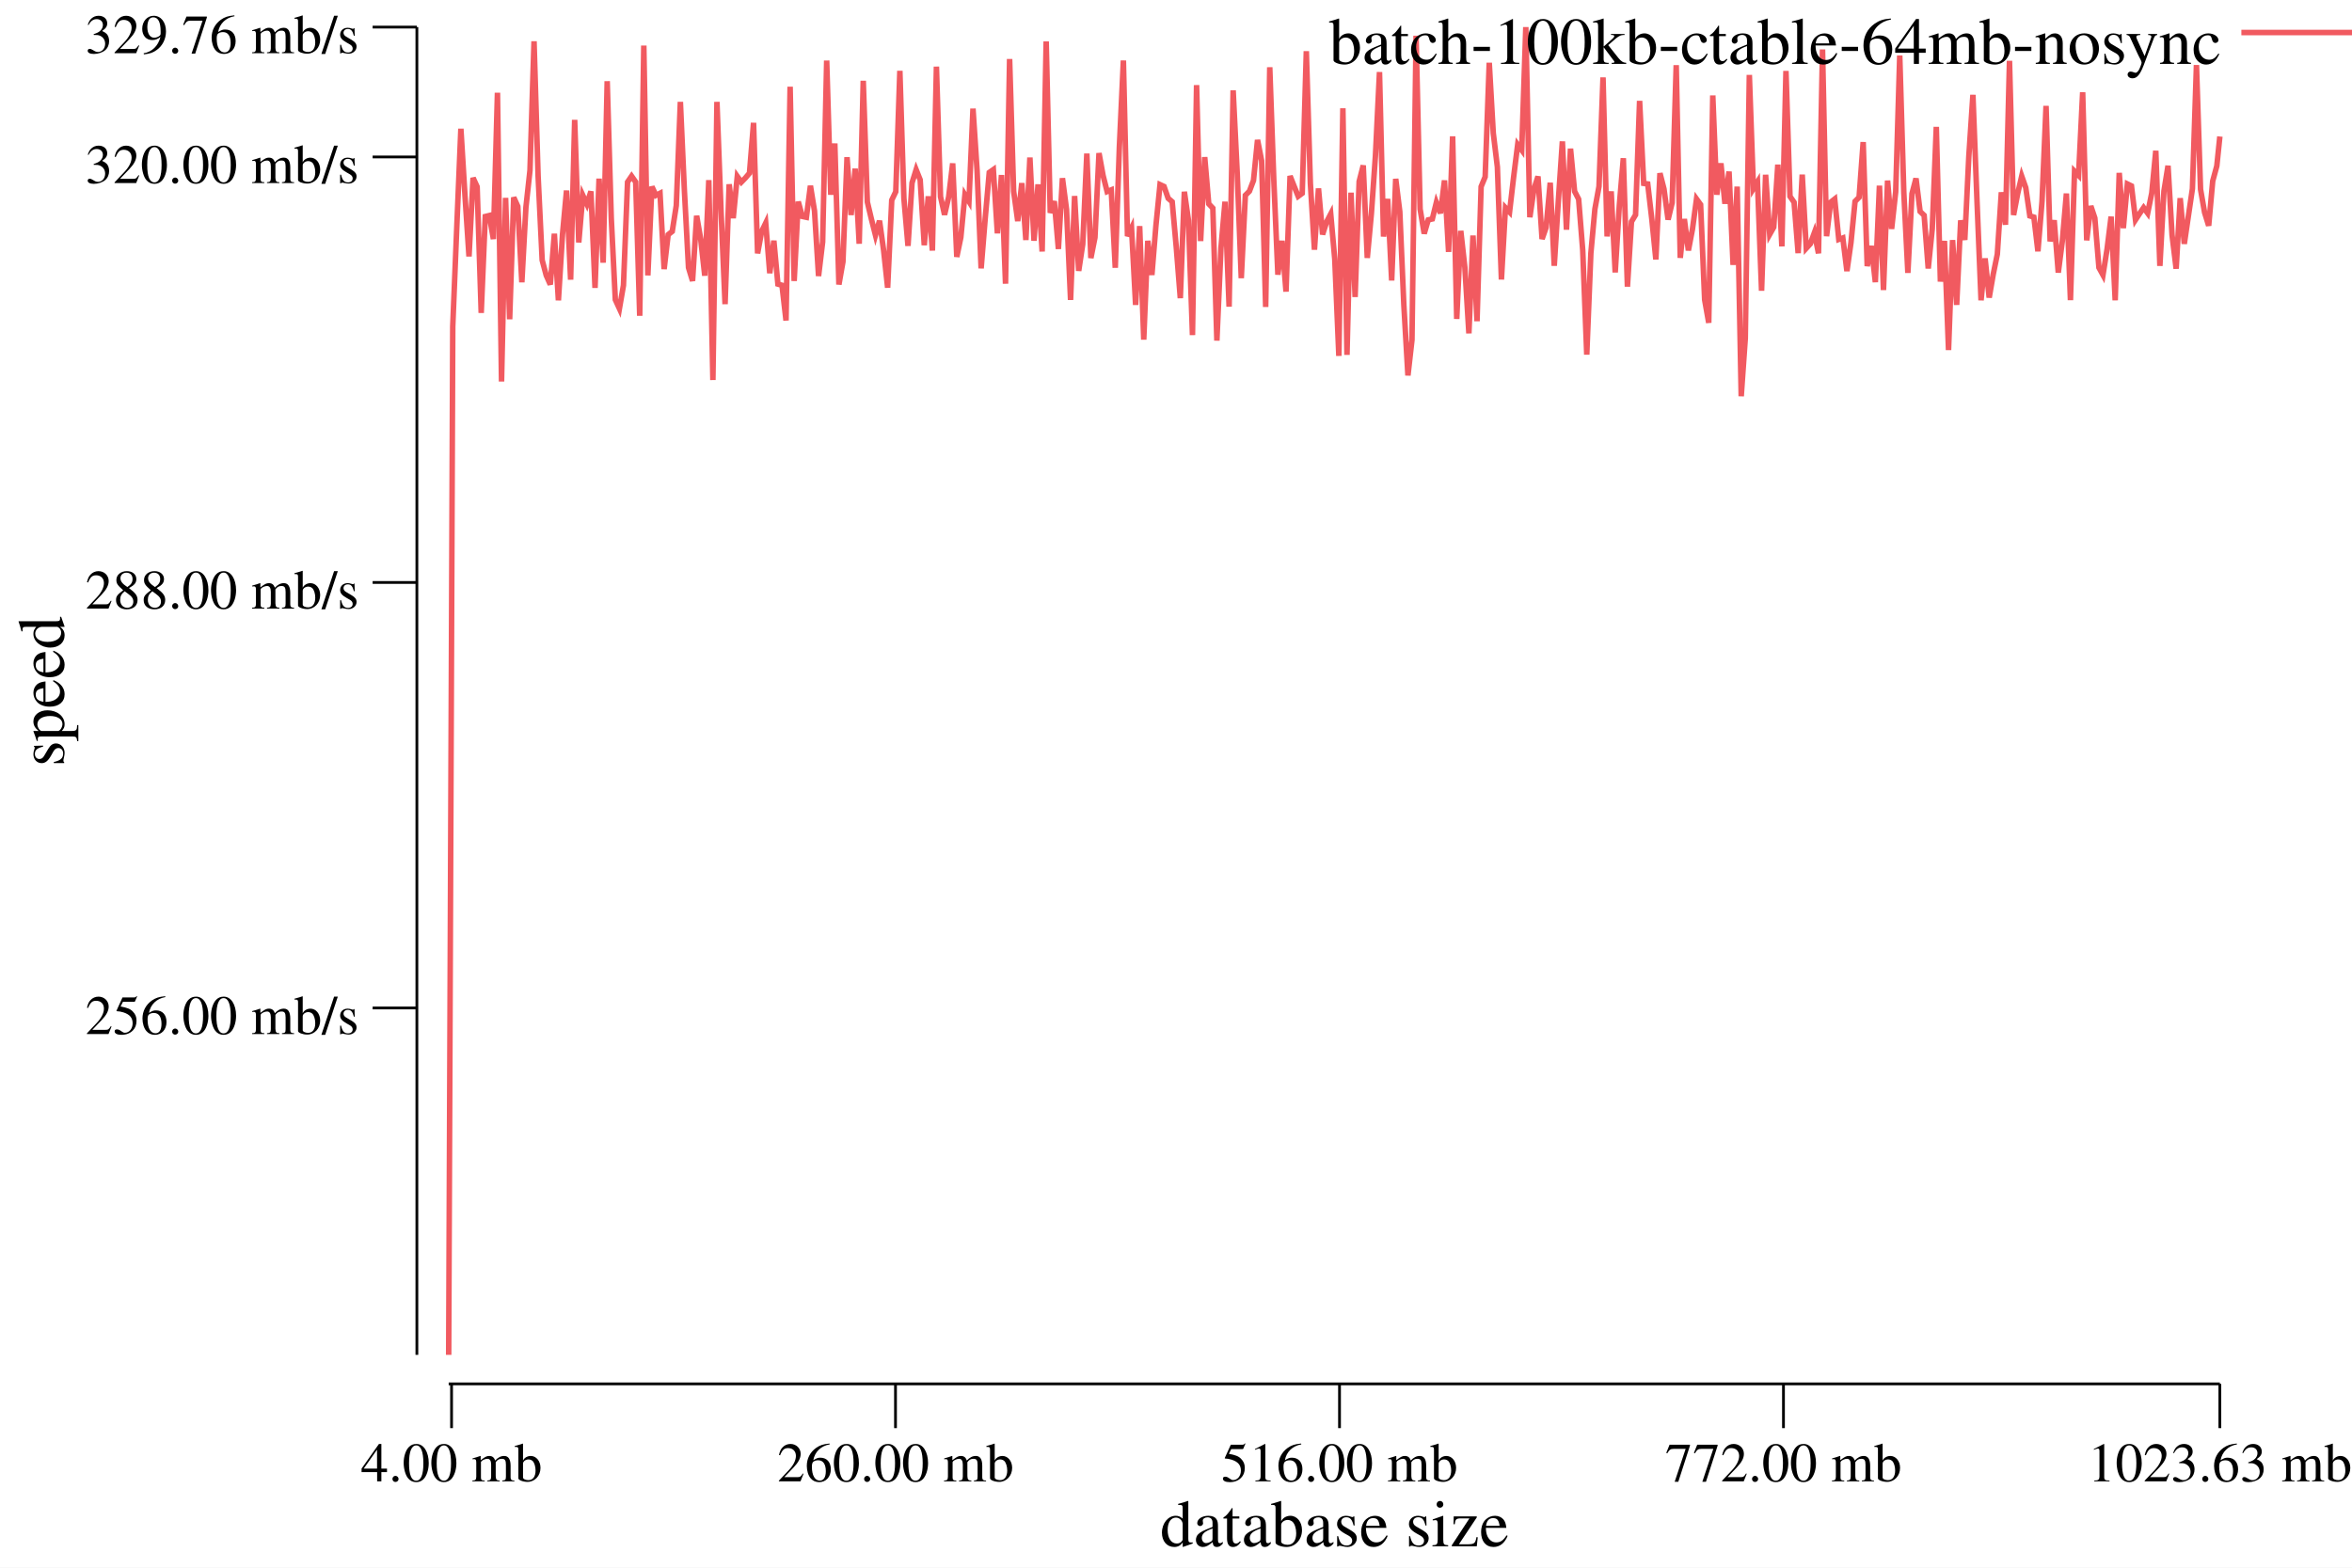
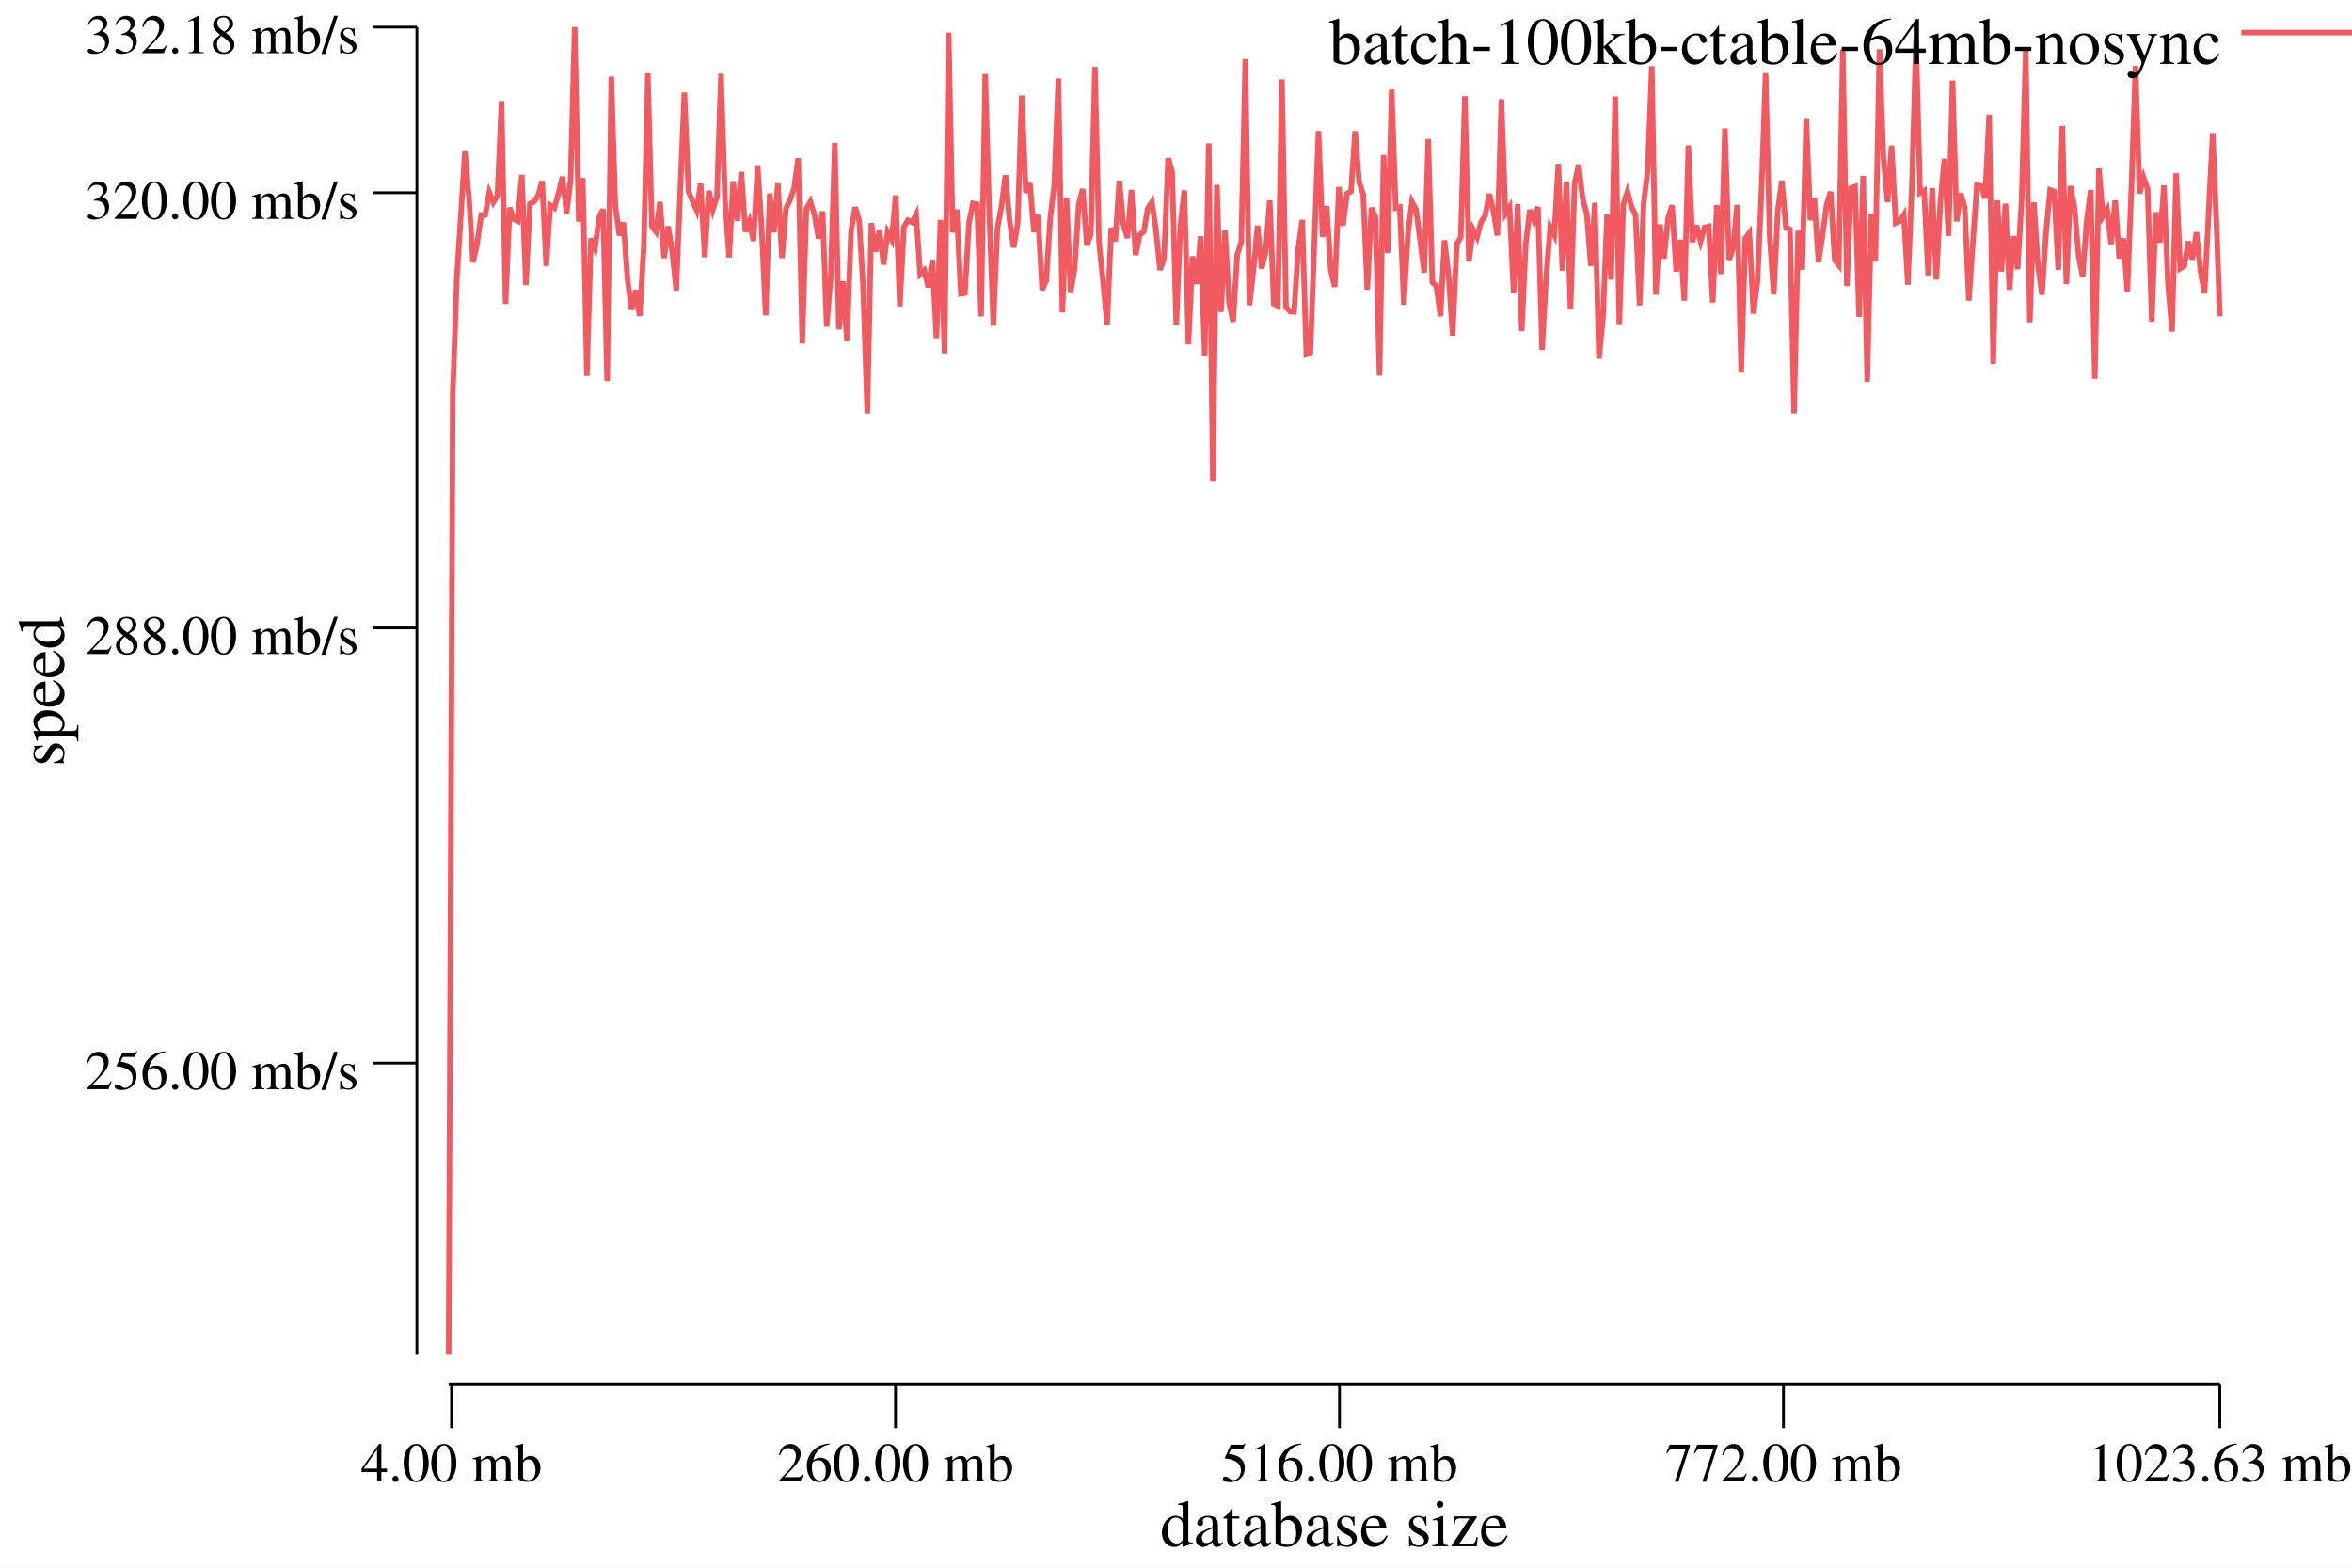
<svg xmlns="http://www.w3.org/2000/svg" width="425.2pt" height="283.46pt" viewBox="0 0 425.2 283.46">
  <g transform="scale(1, -1) translate(0, -283.46)">
    <path d="M0,0L425.2,0L425.2,283.46L0,283.46Z" style="fill:#FFFFFF" />
    <text x="209.73" y="-3.861" transform="scale(1, -1)" style="font-family:Times;font-weight:normal;font-style:normal;font-size:12px">database size</text>
    <text x="65.244" y="-15.602" transform="scale(1, -1)" style="font-family:Times;font-weight:normal;font-style:normal;font-size:10px">4.00 mb</text>
    <text x="140.51" y="-15.602" transform="scale(1, -1)" style="font-family:Times;font-weight:normal;font-style:normal;font-size:10px">260.00 mb</text>
    <text x="220.77" y="-15.602" transform="scale(1, -1)" style="font-family:Times;font-weight:normal;font-style:normal;font-size:10px">516.00 mb</text>
    <text x="301.03" y="-15.602" transform="scale(1, -1)" style="font-family:Times;font-weight:normal;font-style:normal;font-size:10px">772.00 mb</text>
    <text x="377.42" y="-15.602" transform="scale(1, -1)" style="font-family:Times;font-weight:normal;font-style:normal;font-size:10px">1023.63 mb</text>
    <path d="M81.634,25.23L81.634,33.23" style="fill:none;stroke:#000000;stroke-width:0.5" />
    <path d="M161.89,25.23L161.89,33.23" style="fill:none;stroke:#000000;stroke-width:0.5" />
    <path d="M242.16,25.23L242.16,33.23" style="fill:none;stroke:#000000;stroke-width:0.5" />
    <path d="M322.42,25.23L322.42,33.23" style="fill:none;stroke:#000000;stroke-width:0.5" />
    <path d="M401.31,25.23L401.31,33.23" style="fill:none;stroke:#000000;stroke-width:0.5" />
    <path d="M81.114,33.23L401.31,33.23" style="fill:none;stroke:#000000;stroke-width:0.5" />
    <g transform="rotate(90)">
      <text x="144.86" y="11.555" transform="scale(1, -1)" style="font-family:Times;font-weight:normal;font-style:normal;font-size:12px">speed</text>
    </g>
-     <text x="15.416" y="-96.483" transform="scale(1, -1)" style="font-family:Times;font-weight:normal;font-style:normal;font-size:10px">256.00 mb/s</text>
-     <text x="15.416" y="-173.42" transform="scale(1, -1)" style="font-family:Times;font-weight:normal;font-style:normal;font-size:10px">288.00 mb/s</text>
-     <text x="15.416" y="-250.36" transform="scale(1, -1)" style="font-family:Times;font-weight:normal;font-style:normal;font-size:10px">320.00 mb/s</text>
-     <text x="15.416" y="-273.84" transform="scale(1, -1)" style="font-family:Times;font-weight:normal;font-style:normal;font-size:10px">329.76 mb/s</text>
-     <path d="M67.364,101.2L75.364,101.2" style="fill:none;stroke:#000000;stroke-width:0.5" />
-     <path d="M67.364,178.14L75.364,178.14" style="fill:none;stroke:#000000;stroke-width:0.5" />
-     <path d="M67.364,255.08L75.364,255.08" style="fill:none;stroke:#000000;stroke-width:0.5" />
+     <text x="15.416" y="-86.512" transform="scale(1, -1)" style="font-family:Times;font-weight:normal;font-style:normal;font-size:10px">256.00 mb/s</text>
+     <text x="15.416" y="-165.2" transform="scale(1, -1)" style="font-family:Times;font-weight:normal;font-style:normal;font-size:10px">288.00 mb/s</text>
+     <text x="15.416" y="-243.89" transform="scale(1, -1)" style="font-family:Times;font-weight:normal;font-style:normal;font-size:10px">320.00 mb/s</text>
+     <text x="15.416" y="-273.84" transform="scale(1, -1)" style="font-family:Times;font-weight:normal;font-style:normal;font-size:10px">332.18 mb/s</text>
+     <path d="M67.364,91.233L75.364,91.233" style="fill:none;stroke:#000000;stroke-width:0.5" />
+     <path d="M67.364,169.92L75.364,169.92" style="fill:none;stroke:#000000;stroke-width:0.5" />
+     <path d="M67.364,248.61L75.364,248.61" style="fill:none;stroke:#000000;stroke-width:0.5" />
    <path d="M67.364,278.56L75.364,278.56" style="fill:none;stroke:#000000;stroke-width:0.5" />
    <path d="M75.364,38.48L75.364,278.56" style="fill:none;stroke:#000000;stroke-width:0.5" />
-     <path d="M81.114,38.48L81.849,224.43L82.584,242.55L83.319,260.18L84.053,248.21L84.788,237.09L85.523,251.3L86.258,249.69L86.993,226.88L87.728,244.31L88.462,244.49L89.197,240.23L89.932,266.69L90.667,214.47L91.402,247.68L92.136,225.73L92.871,247.77L93.606,246.14L94.341,232.42L95.076,245.96L95.81,252.65L96.545,275.99L97.28,251.63L98.015,236.42L98.75,233.67L99.485,232.01L100.22,241.2L100.95,229.15L101.69,241.06L102.42,249.01L103.16,232.89L103.89,261.79L104.63,239.62L105.36,248.15L106.1,246.55L106.83,248.86L107.57,231.4L108.3,251.16L109.04,235.96L109.77,268.78L110.51,243.96L111.24,229.27L111.98,227.66L112.71,231.87L113.45,250.54L114.18,251.61L114.92,250.55L115.65,226.36L116.39,275.22L117.12,233.66L117.85,249.72L118.59,248.14L119.32,248.51L120.06,234.8L120.79,241.03L121.53,241.62L122.26,246.29L123,265.04L123.73,248.93L124.47,235.07L125.2,232.66L125.94,244.45L126.67,240.26L127.41,233.61L128.14,250.89L128.88,214.74L129.61,265.04L130.35,245.36L131.08,228.46L131.82,250.14L132.55,244.01L133.29,251.57L134.02,250.53L134.76,251.29L135.49,252.15L136.23,261.25L136.96,237.64L137.69,241.6L138.43,243.14L139.16,234.06L139.9,239.94L140.63,232.09L141.37,231.88L142.1,225.51L142.84,267.78L143.57,232.65L144.31,247L145.04,244.33L145.78,244.17L146.51,249.87L147.25,245.32L147.98,233.55L148.72,239.72L149.45,272.51L150.19,248.24L150.92,257.52L151.66,232.01L152.39,236.13L153.13,255.04L153.86,244.58L154.6,252.97L155.33,239.39L156.06,268.85L156.8,246.94L157.53,243.86L158.27,240.93L159,243.55L159.74,238.22L160.47,231.44L161.21,247.27L161.94,248.8L162.68,270.65L163.41,247.59L164.15,239L164.88,250.39L165.62,252.78L166.35,250.95L167.09,239.12L167.82,247.96L168.56,238.15L169.29,271.41L170.03,247.89L170.76,244.63L171.5,247.83L172.23,253.92L172.97,237.01L173.7,240.53L174.44,248.24L175.17,247.04L175.9,263.82L176.64,252.63L177.37,234.93L178.11,243.98L178.84,252.27L179.58,252.79L180.31,241.27L181.05,251.81L181.78,232.16L182.52,272.79L183.25,248.86L183.99,243.48L184.72,250.35L185.46,240.06L186.19,254.98L186.93,239.93L187.66,250.12L188.4,237.98L189.13,275.97L189.87,244.97L190.6,247.08L191.34,238.44L192.07,251.24L192.81,245.6L193.54,229.23L194.27,248.02L195.01,234.48L195.74,239.3L196.48,255.69L197.21,236.8L197.95,240.51L198.68,255.77L199.42,251.71L200.15,248.82L200.89,249.12L201.62,235.04L202.36,256.84L203.09,272.52L203.83,240.76L204.56,242.25L205.3,228.32L206.03,242.58L206.77,222.05L207.5,239.92L208.24,233.74L208.97,242.66L209.71,250.08L210.44,249.74L211.18,247.61L211.91,246.98L212.65,238.73L213.38,229.55L214.11,248.79L214.85,243.64L215.58,222.87L216.32,268.07L217.05,239.87L217.79,255.05L218.52,246.6L219.26,245.82L219.99,221.87L220.73,238.64L221.46,246.99L222.2,228.01L222.93,267.12L223.67,252.09L224.4,233.16L225.14,248.15L225.87,248.88L226.61,250.83L227.34,258.16L228.08,254.39L228.81,227.96L229.55,271.3L230.28,250.99L231.02,233.79L231.75,239.92L232.49,230.73L233.22,251.64L233.95,249.8L234.69,247.97L235.42,248.51L236.16,274.2L236.89,250.34L237.63,238.31L238.36,249.39L239.1,241.06L239.83,243.35L240.57,244.77L241.3,236.62L242.04,219.11L242.77,263.88L243.51,219.29L244.24,248.62L244.98,229.76L245.71,250.64L246.45,253.55L247.18,236.82L247.92,244.82L248.65,255.21L249.39,270.43L250.12,240.68L250.86,247.5L251.59,232.74L252.32,251.12L253.06,245.18L253.79,228.32L254.53,215.57L255.26,222L256,277L256.73,245.67L257.47,241.22L258.2,243.7L258.94,243.87L259.67,246.85L260.41,244.9L261.14,250.84L261.88,237.91L262.61,258.81L263.35,225.79L264.08,241.72L264.82,235.11L265.55,223.18L266.29,240.87L267.02,225.38L267.76,249.71L268.49,251.48L269.23,272.11L269.96,259.37L270.7,253.26L271.43,232.92L272.16,245.9L272.9,245.12L273.63,251.39L274.37,257.32L275.1,256.33L275.84,278.56L276.57,244.18L277.31,249.26L278.04,251.56L278.78,240.24L279.51,242.34L280.25,250.42L280.98,235.4L281.72,247.16L282.45,257.89L283.19,241.93L283.92,256.58L284.66,248.86L285.39,247.45L286.13,238.19L286.86,219.34L287.6,237.66L288.33,245.66L289.07,249.74L289.8,269.46L290.54,240.71L291.27,248.86L292,234.2L292.74,246.24L293.47,254.85L294.21,231.63L294.94,243.37L295.68,244.61L296.41,265.22L297.15,250.3L297.88,250.2L298.62,243.83L299.35,236.55L300.09,252.14L300.82,249.29L301.56,243.75L302.29,246.79L303.03,271.68L303.76,236.83L304.5,243.86L305.23,238.18L305.97,242.05L306.7,247.49L307.44,246.46L308.17,229.27L308.91,225.09L309.64,266.2L310.37,248.25L311.11,253.93L311.84,246.62L312.58,252.44L313.31,235.56L314.05,249.72L314.78,211.81L315.52,222.29L316.25,269.91L316.99,249.37L317.72,250.55L318.46,230.89L319.19,251.86L319.93,241.08L320.66,242.38L321.4,253.69L322.13,238.91L322.87,270.63L323.6,247.95L324.34,246.88L325.07,237.69L325.81,251.89L326.54,238.57L327.28,239.38L328.01,241.39L328.75,237.65L329.48,274.52L330.21,240.75L330.95,246.9L331.68,247.47L332.42,240.17L333.15,240.43L333.89,234.44L334.62,239.58L335.36,247.04L336.09,247.78L336.83,257.77L337.56,235.34L338.3,238.99L339.03,232.44L339.77,249.89L340.5,231.01L341.24,250.81L341.97,242.07L342.71,248.79L343.44,273.42L344.18,248.57L344.91,234.12L345.65,248.44L346.38,251.2L347.12,245.22L347.85,244.52L348.59,234.91L349.32,242.11L350.05,260.52L350.79,232.54L351.52,239.9L352.26,220.16L352.99,240.05L353.73,228.33L354.46,243.61L355.2,240.08L355.93,255.23L356.67,266.31L357.4,247.3L358.14,229.16L358.87,236.74L359.61,229.65L360.34,233.86L361.08,237.49L361.81,248.69L362.55,242.82L363.28,272.46L364.02,244.58L364.75,248.39L365.49,251.61L366.22,249.53L366.96,244.42L367.69,244.2L368.42,238.02L369.16,247.03L369.89,264.31L370.63,239.81L371.36,243.64L372.1,234.17L372.83,239.86L373.57,248.47L374.3,229.19L375.04,252.49L375.77,251.75L376.51,266.77L377.24,240L377.98,246.21L378.71,244.04L379.45,235.07L380.18,233.74L380.92,238.41L381.65,244.29L382.39,229.16L383.12,252.2L383.86,242.21L384.59,250.2L385.33,249.84L386.06,243.71L386.8,244.84L387.53,245.91L388.26,244.91L389,248.56L389.73,256.2L390.47,235.38L391.2,248.89L391.94,253.49L392.67,240.95L393.41,234.87L394.14,247.63L394.88,239.37L395.61,244.33L396.35,249.33L397.08,271.7L397.82,249.22L398.55,245.04L399.29,242.65L400.02,250.72L400.76,253.45L401.31,258.78" style="fill:none;stroke:#F15A60" />
+     <path d="M81.114,38.48L81.849,212.04L82.584,233.07L83.319,244.53L84.053,256.07L84.788,247.58L85.523,236.04L86.258,239.42L86.993,244.59L87.728,244.6L88.462,248.66L89.197,246.88L89.932,248.1L90.667,265.19L91.402,228.5L92.136,245.9L92.871,243.84L93.606,243.49L94.341,251.84L95.076,231.91L95.81,246.63L96.545,247L97.28,248.09L98.015,250.7L98.75,235.37L99.485,246.36L100.22,245.87L100.95,248.42L101.69,251.51L102.42,244.84L103.16,250.93L103.89,278.56L104.63,243.39L105.36,251.25L106.1,215.49L106.83,240.31L107.57,238.61L108.3,244.11L109.04,245.6L109.77,214.56L110.51,269.61L111.24,246.35L111.98,240.9L112.71,243.22L113.45,232.89L114.18,227.45L114.92,230.98L115.65,226.33L116.39,238.94L117.12,270.19L117.85,242.54L118.59,241.56L119.32,246.95L120.06,236.79L120.79,242.53L121.53,237.93L122.26,230.96L123,249.52L123.73,266.73L124.47,248.83L125.2,247.12L125.94,245.43L126.67,250.24L127.41,236.95L128.14,248.95L128.88,245.58L129.61,247.87L130.35,270.12L131.08,247.09L131.82,236.92L132.55,250.65L133.29,243.53L134.02,252.37L134.76,241.56L135.49,243.42L136.23,239.88L136.96,253.57L137.69,242.19L138.43,226.45L139.16,248.47L139.9,241.46L140.63,250.29L141.37,236.8L142.1,245.81L142.84,247.32L143.57,249.48L144.31,254.85L145.04,221.35L145.78,245.73L146.51,247L147.25,244.62L147.98,240.34L148.72,245.23L149.45,224.41L150.19,233.38L150.92,257.63L151.66,223.89L152.39,232.56L153.13,221.88L153.86,241.75L154.6,245.99L155.33,243.56L156.06,231.14L156.8,208.69L157.53,243.11L158.27,237.97L159,241.73L159.74,235.62L160.47,241.52L161.21,240.17L161.94,248.13L162.68,228.07L163.41,242.41L164.15,243.63L164.88,243.26L165.62,244.67L166.35,233.86L167.09,234.56L167.82,231.51L168.56,236.45L169.29,222.31L170.03,243.68L170.76,219.55L171.5,277.56L172.23,241.44L172.97,245.55L173.7,230.34L174.44,230.46L175.17,243.11L175.9,246.67L176.64,246.53L177.37,226.23L178.11,270.08L178.84,245.26L179.58,224.57L180.31,242.12L181.05,246.14L181.78,251.78L182.52,243.52L183.25,238.72L183.99,243.12L184.72,266.2L185.46,248.62L186.19,250.31L186.93,241.51L187.66,244.59L188.4,231.04L189.13,232.69L189.87,243.98L190.6,250.05L191.34,269.27L192.07,226.96L192.81,247.73L193.54,230.66L194.27,234.84L195.01,246.42L195.74,249.28L196.48,239.09L197.21,241.18L197.95,271.35L198.68,239.72L199.42,232.51L200.15,224.75L200.89,242.23L201.62,239.82L202.36,250.78L203.09,242.88L203.83,240.41L204.56,249.11L205.3,237.34L206.03,240.99L206.77,241.58L207.5,245.75L208.24,246.9L208.97,242.02L209.71,234.65L210.44,236.77L211.18,254.83L211.91,252.45L212.65,224.66L213.38,242.47L214.11,249.03L214.85,221.21L215.58,237.1L216.32,232.11L217.05,240.73L217.79,219.1L218.52,257.53L219.26,196.52L219.99,250.04L220.73,227.05L221.46,241.79L222.2,228.65L222.93,225.28L223.67,237.4L224.4,239.72L225.14,272.77L225.87,228.28L226.61,234.64L227.34,242.65L228.08,234.91L228.81,237.86L229.55,247.22L230.28,228.53L231.02,228.16L231.75,269.1L232.49,227.94L233.22,227.13L233.95,227.07L234.69,238.4L235.42,243.69L236.16,219.39L236.89,219.68L237.63,240.03L238.36,259.77L239.1,240.61L239.83,246.17L240.57,234.64L241.3,231.59L242.04,249.63L242.77,242.64L243.51,248.45L244.24,248.86L244.98,259.74L245.71,250.47L246.45,248.28L247.18,231.07L247.92,245.86L248.65,244.19L249.39,215.54L250.12,255.44L250.86,237.7L251.59,267.26L252.32,245.84L253.06,246.01L253.79,228.35L254.53,241.27L255.26,246.96L256,245.58L256.73,239.99L257.47,234.14L258.2,258.33L258.94,232.38L259.67,231.77L260.41,226.27L261.14,240L261.88,233.67L262.61,222.77L263.35,239.36L264.08,240.53L264.82,266.07L265.55,236.17L266.29,241.97L267.02,240.56L267.76,243.36L268.49,244.46L269.23,248.38L269.96,245.42L270.7,240.87L271.43,265.52L272.16,244.84L272.9,245.99L273.63,230.53L274.37,246.55L275.1,223.59L275.84,239.45L276.57,245.5L277.31,243.59L278.04,246.06L278.78,220.19L279.51,233.2L280.25,242.38L280.98,240.96L281.72,253.82L282.45,234.52L283.19,250.62L283.92,227.6L284.66,250.29L285.39,253.66L286.13,247.48L286.86,244.82L287.6,235.39L288.33,246.79L289.07,218.6L289.8,226.07L290.54,244.67L291.27,232.91L292,266.01L292.74,224.85L293.47,246.51L294.21,248.78L294.94,246.09L295.68,244.58L296.41,228.24L297.15,246.71L297.88,252.73L298.62,271.48L299.35,230.17L300.09,242.87L300.82,236.69L301.56,244.02L302.29,246.33L303.03,234.35L303.76,240.08L304.5,229.09L305.23,257.18L305.97,239.69L306.7,242.68L307.44,239.82L308.17,242.35L308.91,242.53L309.64,228.75L310.37,246.38L311.11,233.9L311.84,260.24L312.58,236.5L313.31,238.56L314.05,246.41L314.78,216.09L315.52,240.36L316.25,241.34L316.99,226.75L317.72,232.6L318.46,249.28L319.19,270.23L319.93,240.79L320.66,230.22L321.4,245.41L322.13,250.79L322.87,242.3L323.6,241.98L324.34,208.69L325.07,241.73L325.81,234.69L326.54,262.09L327.28,243.63L328.01,247.55L328.75,236.03L329.48,240.89L330.21,246.35L330.95,248.8L331.68,236.45L332.42,235.52L333.15,274.5L333.89,231.73L334.62,249.45L335.36,249.7L336.09,226.16L336.83,251.65L337.56,214.41L338.3,244.81L339.03,236.27L339.77,274.56L340.5,254.83L341.24,246.92L341.97,257.12L342.71,243.13L343.44,243.46L344.18,244.61L344.91,231.98L345.65,250.17L346.38,276.44L347.12,248.59L347.85,249L348.59,233.66L349.32,249.45L350.05,232.93L350.79,247.03L351.52,254.74L352.26,240.81L352.99,268.9L353.73,243.43L354.46,248.47L355.2,245.87L355.93,229.1L356.67,239.61L357.4,250.02L358.14,249.83L358.87,247.59L359.61,262.71L360.34,217.64L361.08,247.21L361.81,234.36L362.55,246.63L363.28,231.06L364.02,240.75L364.75,234.78L365.49,247.59L366.22,274.59L366.96,225.17L367.69,246.86L368.42,235.61L369.16,230.16L369.89,241.38L370.63,249.12L371.36,248.84L372.1,234.68L372.83,260.69L373.57,232.11L374.3,249.82L375.04,245.87L375.77,237.24L376.51,233.47L377.24,243.5L377.98,249.1L378.71,214.96L379.45,253L380.18,244.37L380.92,245.6L381.65,239.32L382.39,247.2L383.12,236.73L383.86,240.34L384.59,230.76L385.33,249.58L386.06,271.54L386.8,248.45L387.53,251.36L388.26,249.27L389,225.3L389.73,245.08L390.47,239.58L391.2,249.94L391.94,232.04L392.67,223.51L393.41,252.11L394.14,234.9L394.88,235.37L395.61,239.79L396.35,236.54L397.08,241.45L397.82,234.31L398.55,230.42L399.29,245.17L400.02,259.38L400.76,241.48L401.31,226.26" style="fill:none;stroke:#F15A60" />
    <path d="M405.2,277.58L425.2,277.58" style="fill:none;stroke:#F15A60" />
    <text x="240.25" y="-271.91" transform="scale(1, -1)" style="font-family:Times;font-weight:normal;font-style:normal;font-size:12px">batch-100kb-ctable-64mb-nosync</text>
  </g>
</svg>
